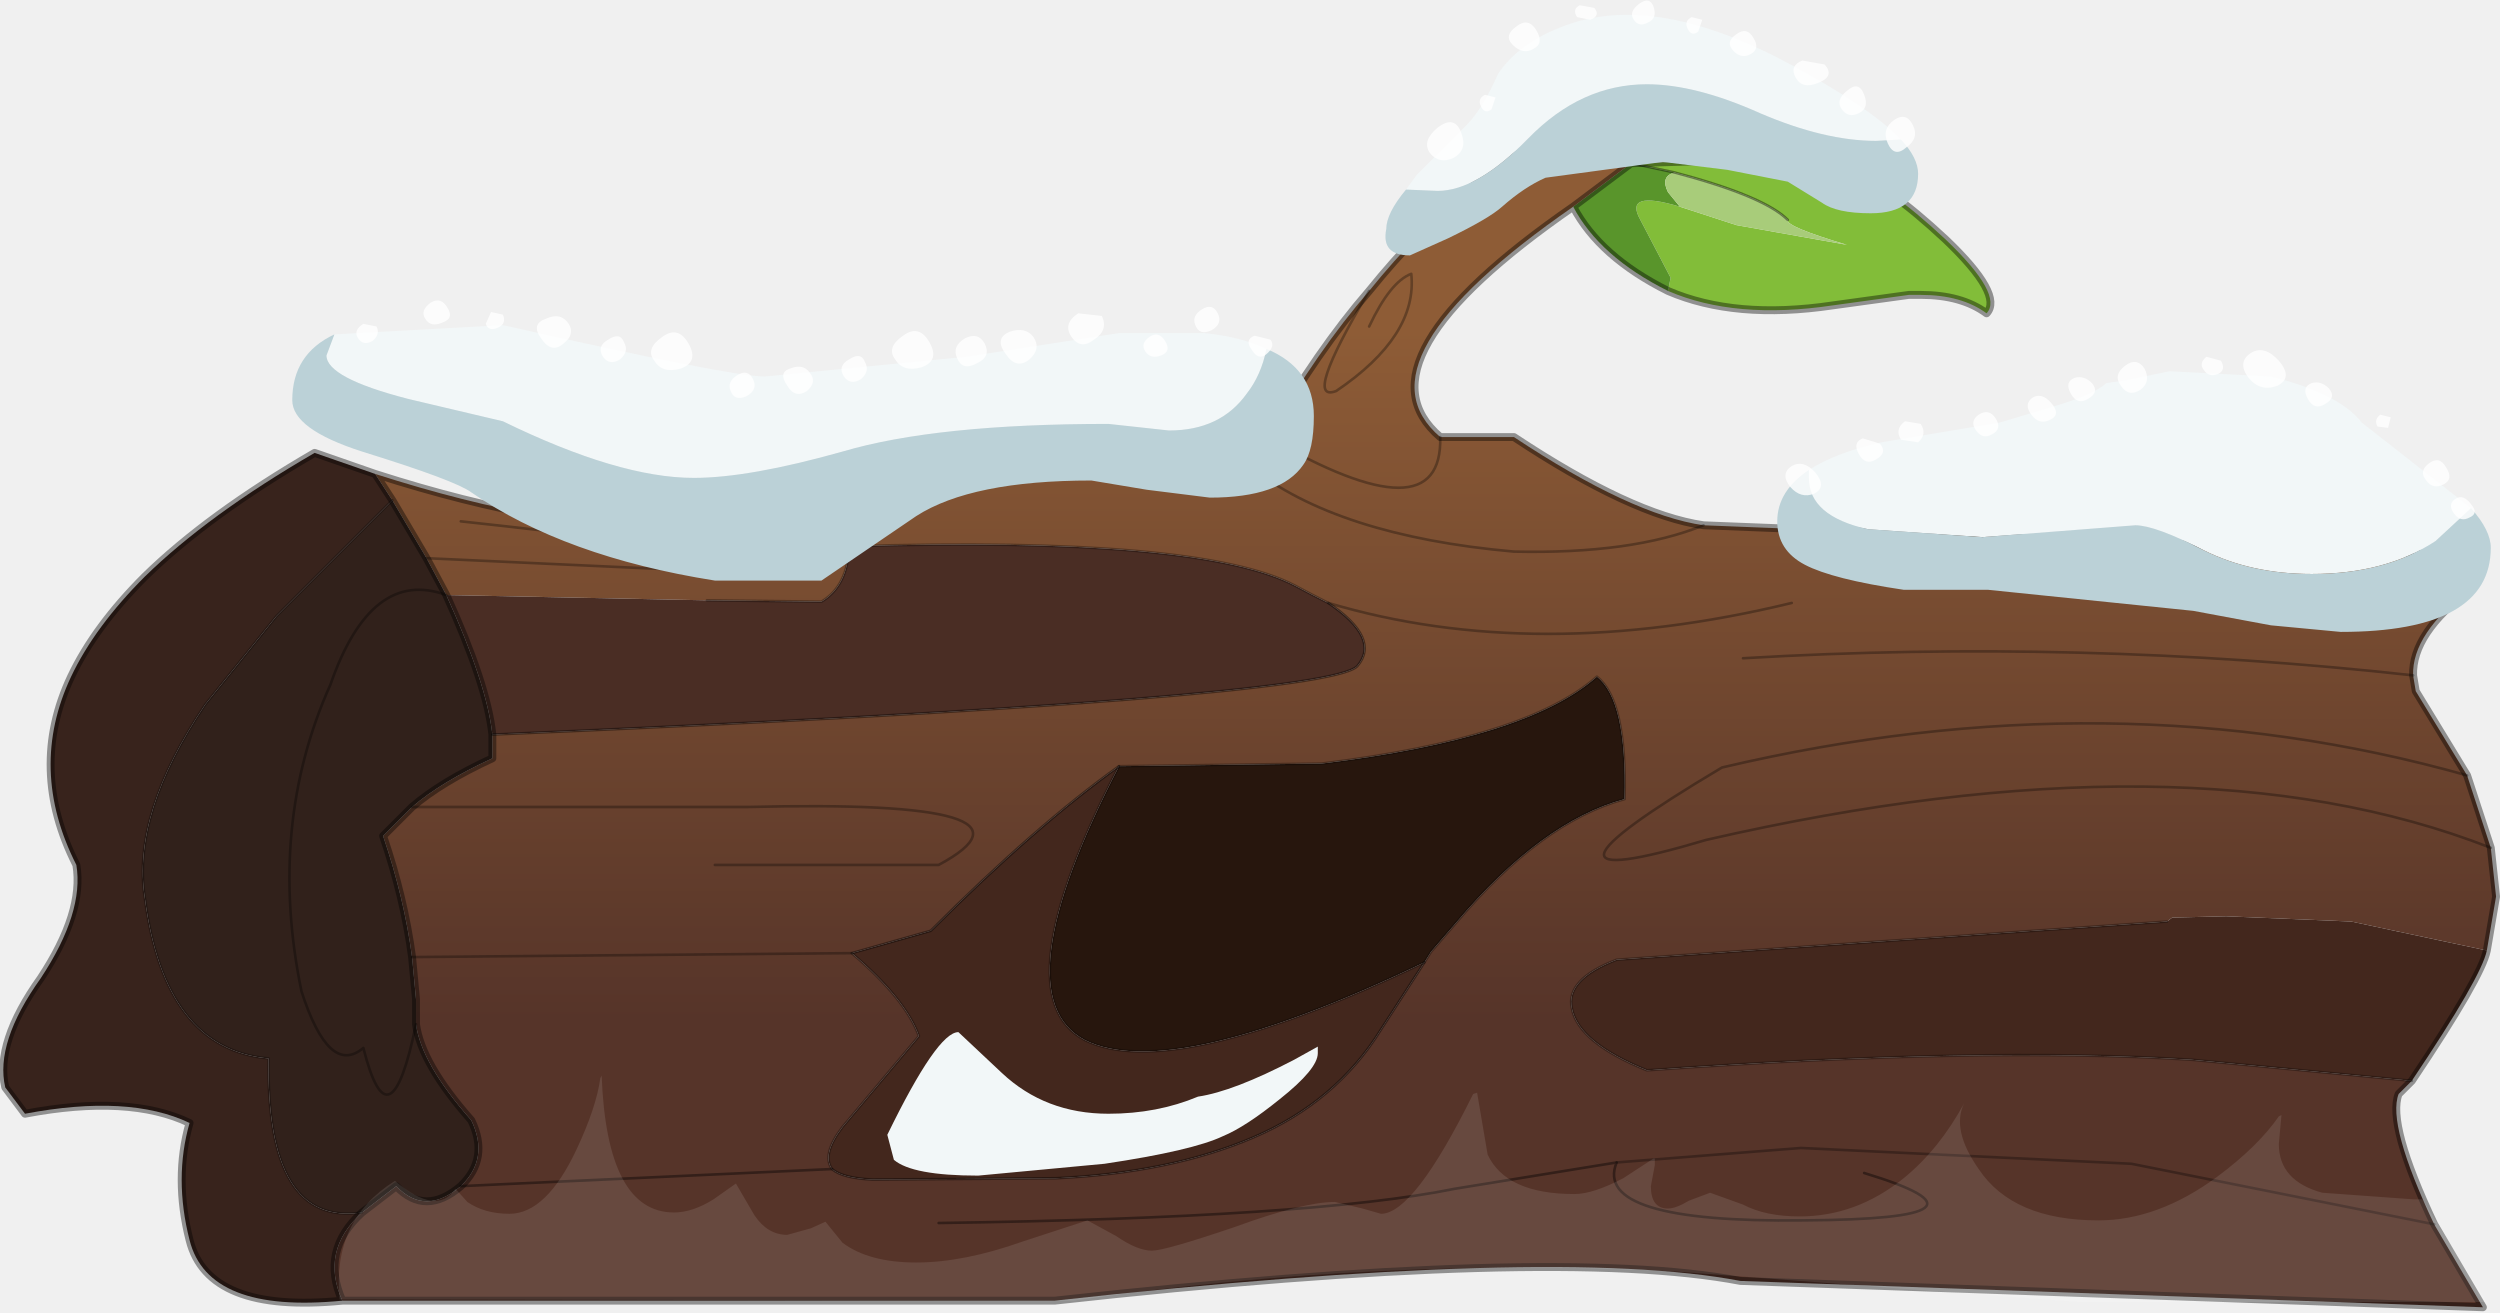
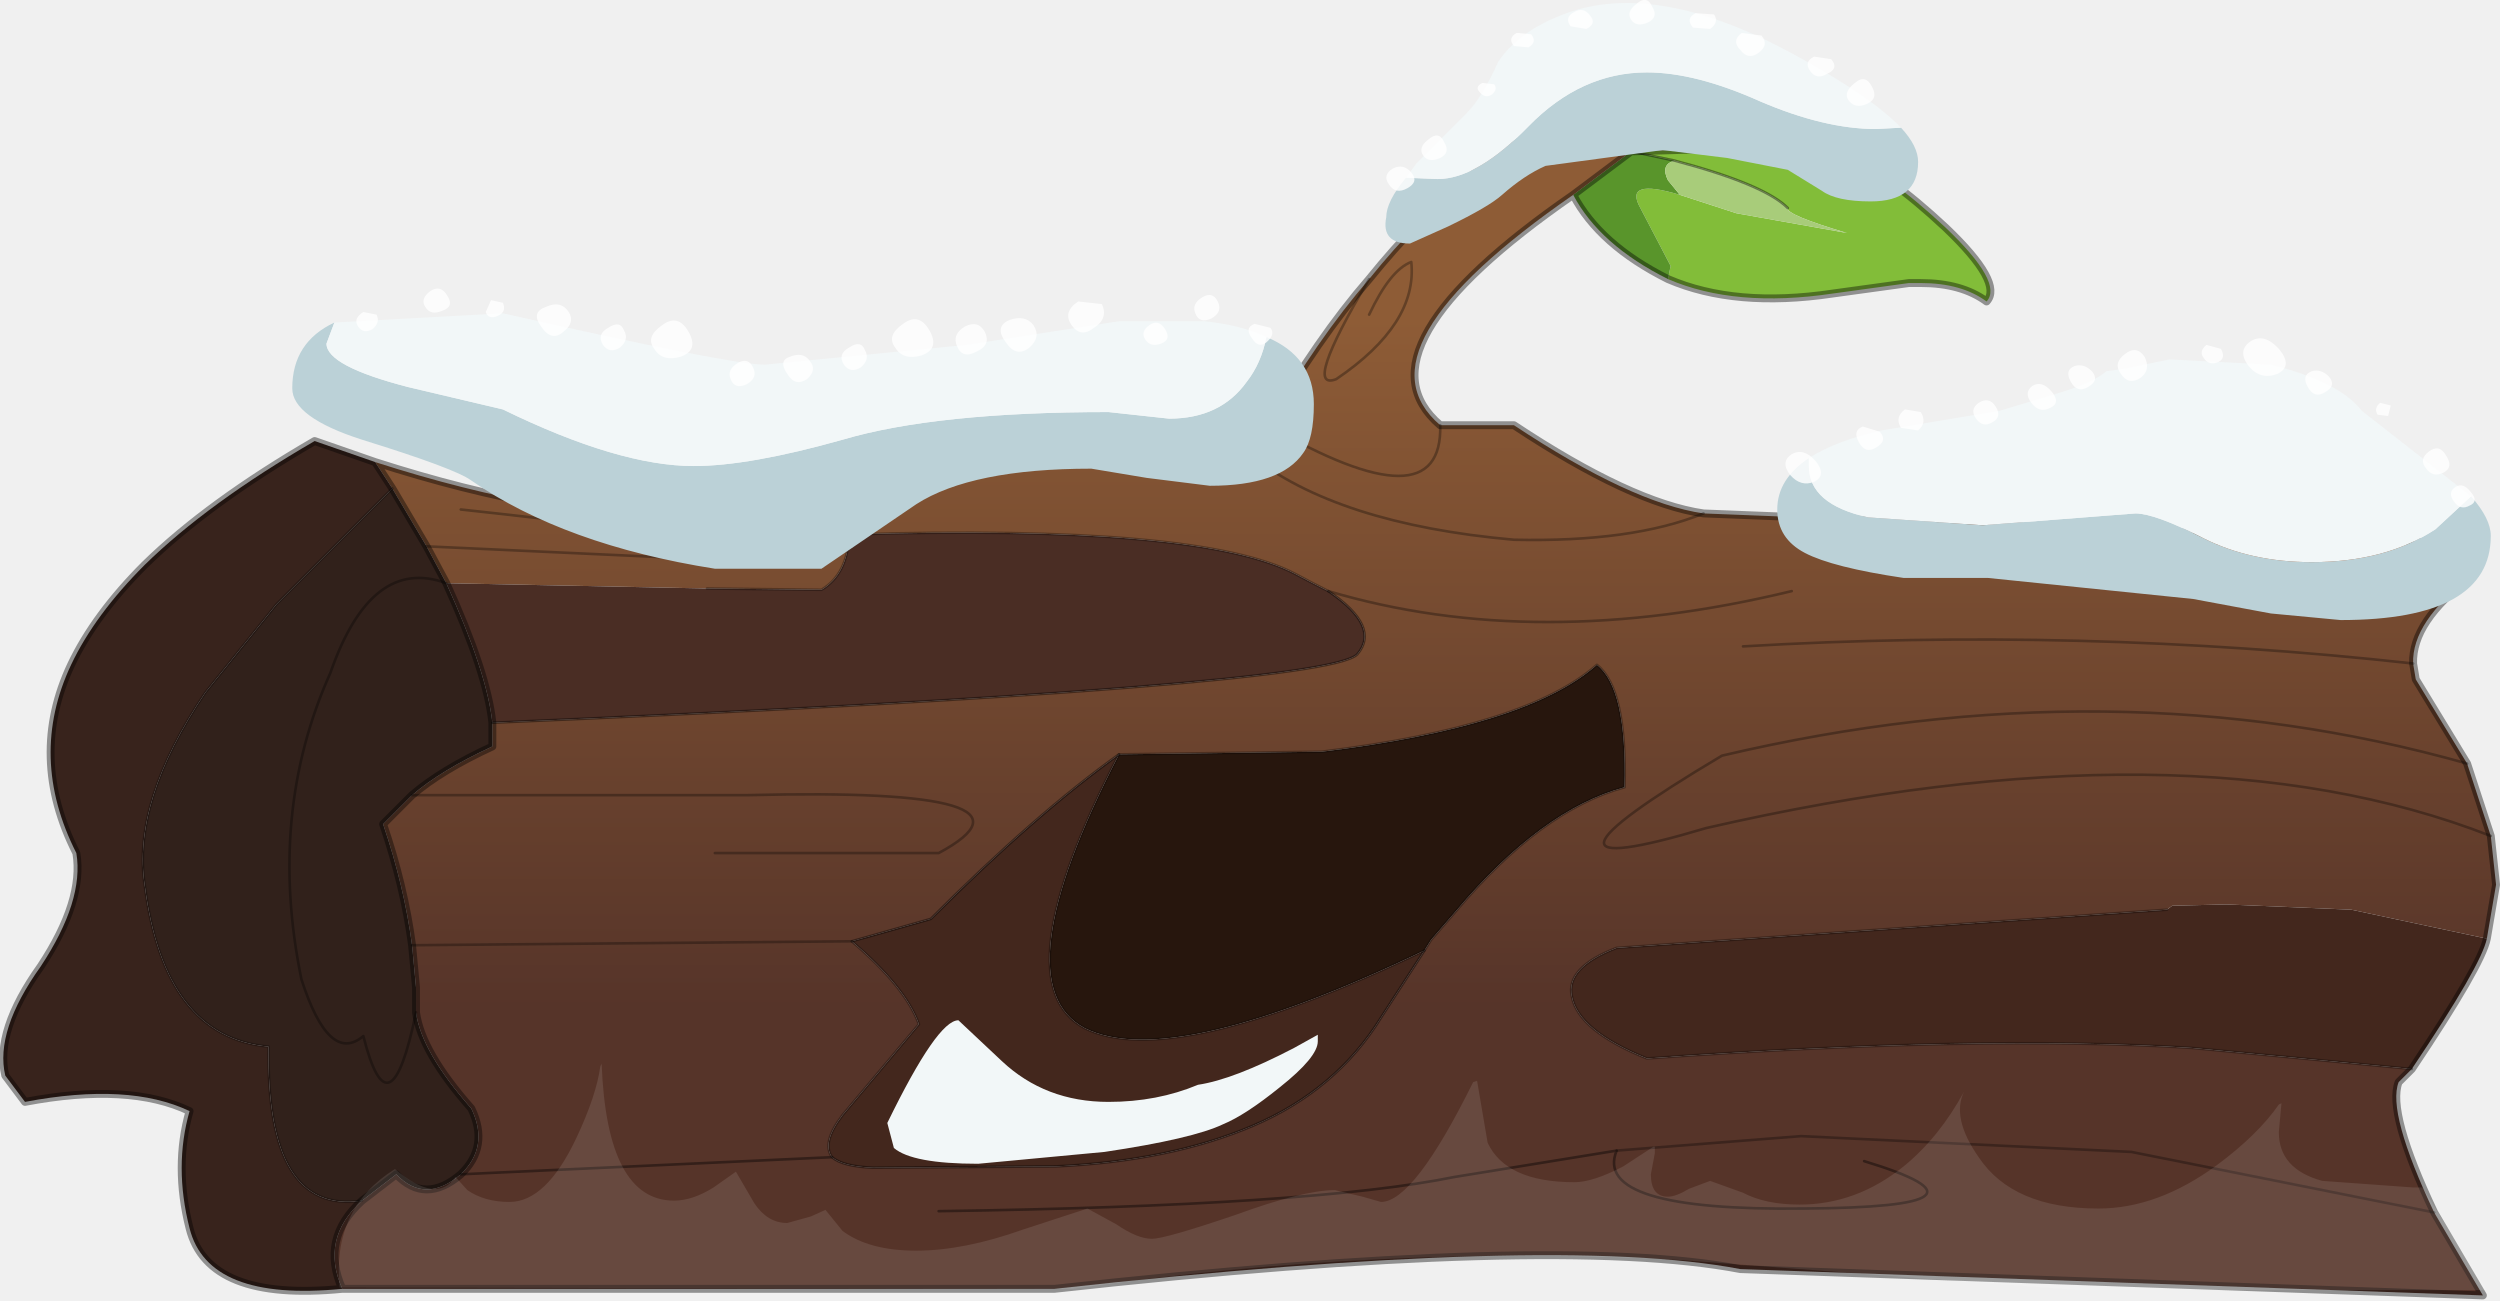
- <svg xmlns="http://www.w3.org/2000/svg" xmlns:xlink="http://www.w3.org/1999/xlink" height="49.85px" width="94.95px">
-   <g transform="matrix(1.0, 0.0, 0.0, 1.0, 49.05, 49.0)">
-     <use height="49.85" transform="matrix(1.0, 0.0, 0.0, 1.0, -49.05, -49.0)" width="94.95" xlink:href="#decoration194-shape0" />
+ <svg xmlns="http://www.w3.org/2000/svg" xmlns:xlink="http://www.w3.org/1999/xlink" height="49.4px" width="94.95px">
+   <g transform="matrix(1.0, 0.0, 0.0, 1.0, 49.05, 48.55)">
+     <use data-characterId="156" height="49.4" transform="matrix(1.0, 0.0, 0.0, 1.0, -49.05, -48.55)" width="94.95" xlink:href="#decoration194-shape0" />
  </g>
  <defs>
-     <g id="decoration194-shape0" transform="matrix(1.0, 0.0, 0.0, 1.0, 49.05, 49.0)">
+     <g id="decoration194-shape0" transform="matrix(1.0, 0.0, 0.0, 1.0, 49.05, 48.55)">
      <path d="M12.9 -42.8 L19.7 -43.0 21.1 -42.55 Q22.55 -42.05 24.85 -39.9 27.05 -37.8 26.4 -37.1 25.45 -37.8 23.9 -37.8 L23.45 -37.8 20.55 -37.4 Q16.85 -36.85 14.3 -37.95 L14.4 -38.45 13.25 -40.65 Q12.6 -41.8 14.75 -41.15 L16.9 -40.45 21.1 -39.7 Q18.75 -40.4 18.85 -40.65 17.95 -41.55 14.55 -42.45 L12.9 -42.8" fill="#82bd39" fill-rule="evenodd" stroke="none" />
      <path d="M14.3 -37.95 Q11.7 -39.25 10.7 -41.15 L12.9 -42.8 14.55 -42.45 Q14.0 -42.3 14.3 -41.7 L14.75 -41.15 Q12.6 -41.8 13.25 -40.65 L14.4 -38.45 14.3 -37.95" fill="#59952b" fill-rule="evenodd" stroke="none" />
-       <path d="M10.7 -41.15 Q2.25 -35.3 5.65 -32.4 L8.45 -32.4 Q12.9 -29.45 15.65 -29.05 L43.4 -27.95 Q44.55 -27.65 44.8 -26.65 42.55 -24.95 42.6 -23.35 L42.7 -22.75 44.65 -19.55 45.55 -16.8 45.75 -14.95 45.4 -12.9 40.25 -14.0 35.5 -14.2 33.45 -14.15 33.25 -14.0 12.35 -12.55 Q10.4 -11.8 10.65 -10.7 10.9 -9.4 13.5 -8.35 26.15 -9.25 34.2 -8.75 L42.55 -7.95 42.05 -7.45 Q41.6 -6.3 43.4 -2.5 L45.25 0.65 17.05 -0.35 Q10.0 -1.7 -9.0 0.4 L-36.05 0.4 Q-36.9 -1.5 -35.3 -2.95 L-34.0 -3.95 Q-32.9 -2.8 -31.55 -3.95 L-17.45 -4.6 -31.55 -3.95 Q-30.45 -5.0 -31.15 -6.45 -33.05 -8.6 -33.25 -10.1 L-33.25 -11.05 -33.4 -12.65 Q-33.7 -14.9 -34.5 -17.25 L-33.4 -18.35 Q-32.3 -19.3 -30.35 -20.2 L-30.35 -21.1 Q1.3 -22.45 2.5 -23.7 3.4 -24.75 1.4 -26.1 0.8 -26.4 0.15 -26.75 -3.45 -28.65 -16.8 -28.25 -16.85 -26.75 -17.85 -26.15 L-22.2 -26.2 -32.1 -26.4 -32.85 -27.8 -34.15 -30.0 -34.8 -31.0 Q-27.95 -28.8 -22.95 -28.95 -17.1 -29.1 -13.85 -31.9 L-1.6 -31.3 -0.9 -32.4 Q1.0 -35.7 2.95 -37.95 6.7 -42.6 10.85 -44.3 12.65 -44.1 12.9 -42.8 L10.7 -41.15 M2.95 -36.6 Q3.75 -38.3 4.55 -38.6 4.8 -36.25 1.7 -34.15 0.4 -33.65 2.95 -37.95 0.4 -33.65 1.7 -34.15 4.8 -36.25 4.55 -38.6 3.75 -38.3 2.95 -36.6 M15.65 -29.05 Q12.95 -27.95 8.45 -28.05 1.7 -28.65 -1.6 -31.3 1.7 -28.65 8.45 -28.05 12.95 -27.95 15.65 -29.05 M19.0 -26.1 Q9.3 -23.75 1.4 -26.1 9.3 -23.75 19.0 -26.1 M5.05 -12.45 L5.3 -12.85 6.25 -13.95 Q9.5 -17.8 12.65 -18.65 12.75 -22.4 11.6 -23.3 8.95 -20.95 1.15 -20.0 L-6.55 -19.9 Q-9.7 -17.65 -13.7 -13.65 L-16.7 -12.8 Q-14.65 -11.05 -14.15 -9.65 L-17.05 -6.2 Q-17.85 -5.15 -17.45 -4.6 -17.05 -4.25 -15.9 -4.2 L-8.95 -4.25 Q-4.6 -4.45 -1.45 -5.8 1.7 -7.15 3.4 -9.9 L5.05 -12.45 M45.55 -16.8 Q34.05 -21.3 15.75 -17.1 7.7 -14.7 16.35 -19.85 31.2 -23.35 44.65 -19.55 31.2 -23.35 16.35 -19.85 7.7 -14.7 15.75 -17.1 34.05 -21.3 45.55 -16.8 M21.75 -4.45 Q27.5 -2.7 19.45 -2.65 11.4 -2.55 12.35 -4.85 11.4 -2.55 19.45 -2.65 27.5 -2.7 21.75 -4.45 M12.35 -4.85 L19.35 -5.4 31.9 -4.8 43.4 -2.5 31.9 -4.8 19.35 -5.4 12.35 -4.85 6.2 -3.85 Q0.8 -2.75 -13.4 -2.55 0.8 -2.75 6.2 -3.85 L12.35 -4.85 M42.6 -23.35 Q29.9 -24.75 17.15 -24.0 29.9 -24.75 42.6 -23.35 M-31.55 -29.2 Q-17.7 -27.7 -20.9 -27.25 L-32.85 -27.8 -20.9 -27.25 Q-17.7 -27.7 -31.55 -29.2 M-21.9 -16.15 L-13.4 -16.15 Q-8.75 -18.65 -20.65 -18.35 L-33.4 -18.35 -20.65 -18.35 Q-8.75 -18.65 -13.4 -16.15 L-21.9 -16.15 M-16.7 -12.8 L-33.4 -12.65 -16.7 -12.8 M-0.9 -32.4 Q5.75 -28.55 5.65 -32.4 5.75 -28.55 -0.9 -32.4" fill="url(#decoration194-gradient0)" fill-rule="evenodd" stroke="none" />
+       <path d="M10.7 -41.15 Q2.25 -35.3 5.65 -32.4 L8.45 -32.4 Q12.9 -29.45 15.65 -29.05 L43.4 -27.95 Q44.55 -27.65 44.8 -26.65 42.55 -24.95 42.6 -23.35 L42.7 -22.75 44.65 -19.55 45.55 -16.8 45.75 -14.95 45.4 -12.9 40.25 -14.0 35.5 -14.2 33.45 -14.15 33.25 -14.0 12.35 -12.55 Q10.4 -11.8 10.65 -10.7 10.9 -9.4 13.5 -8.35 26.15 -9.25 34.2 -8.75 L42.55 -7.95 42.05 -7.45 Q41.6 -6.3 43.4 -2.5 L45.25 0.65 17.05 -0.35 Q10.0 -1.7 -9.0 0.4 L-36.05 0.4 Q-36.9 -1.5 -35.3 -2.95 L-34.0 -3.95 Q-32.9 -2.8 -31.55 -3.95 L-17.45 -4.6 -31.55 -3.95 Q-30.45 -5.0 -31.15 -6.45 -33.05 -8.6 -33.25 -10.1 L-33.25 -11.05 -33.4 -12.65 Q-33.7 -14.9 -34.5 -17.25 L-33.4 -18.35 Q-32.3 -19.3 -30.35 -20.2 L-30.35 -21.1 Q1.3 -22.45 2.5 -23.7 3.4 -24.75 1.4 -26.1 0.8 -26.4 0.15 -26.75 -3.45 -28.65 -16.8 -28.25 -16.85 -26.75 -17.85 -26.15 L-22.2 -26.2 -32.1 -26.4 -32.85 -27.8 -34.15 -30.0 -34.8 -31.0 Q-27.95 -28.8 -22.95 -28.95 -17.1 -29.1 -13.85 -31.9 L-1.6 -31.3 -0.9 -32.4 Q1.0 -35.7 2.95 -37.95 6.7 -42.6 10.85 -44.3 12.65 -44.1 12.9 -42.8 L10.7 -41.15 M2.95 -36.6 Q3.75 -38.3 4.55 -38.6 4.8 -36.25 1.7 -34.15 0.4 -33.65 2.95 -37.95 0.4 -33.65 1.7 -34.15 4.8 -36.25 4.55 -38.6 3.75 -38.3 2.95 -36.6 M15.65 -29.05 Q12.95 -27.95 8.45 -28.05 1.7 -28.65 -1.6 -31.3 1.7 -28.65 8.45 -28.05 12.95 -27.95 15.65 -29.05 M19.0 -26.1 Q9.3 -23.75 1.4 -26.1 9.3 -23.75 19.0 -26.1 M5.05 -12.45 L5.3 -12.85 6.25 -13.95 Q9.5 -17.8 12.65 -18.65 12.75 -22.4 11.6 -23.3 8.95 -20.95 1.15 -20.0 L-6.55 -19.9 Q-9.7 -17.65 -13.7 -13.65 L-16.7 -12.8 Q-14.65 -11.05 -14.15 -9.65 L-17.05 -6.2 Q-17.85 -5.15 -17.45 -4.6 -17.05 -4.25 -15.9 -4.2 L-8.95 -4.25 Q-4.6 -4.45 -1.45 -5.8 1.7 -7.15 3.4 -9.9 L5.05 -12.45 M12.35 -4.85 L19.35 -5.4 31.9 -4.8 43.4 -2.5 31.9 -4.8 19.35 -5.4 12.35 -4.85 Q11.4 -2.55 19.45 -2.65 27.5 -2.7 21.75 -4.45 27.5 -2.7 19.45 -2.65 11.4 -2.55 12.35 -4.85 L6.2 -3.85 Q0.8 -2.75 -13.4 -2.55 0.8 -2.75 6.2 -3.85 L12.35 -4.85 M45.55 -16.8 Q34.05 -21.3 15.75 -17.1 7.7 -14.7 16.35 -19.85 31.2 -23.35 44.65 -19.55 31.2 -23.35 16.35 -19.85 7.7 -14.7 15.75 -17.1 34.05 -21.3 45.55 -16.8 M42.6 -23.35 Q29.9 -24.75 17.15 -24.0 29.9 -24.75 42.6 -23.35 M-31.55 -29.2 Q-17.7 -27.7 -20.9 -27.25 L-32.85 -27.8 -20.9 -27.25 Q-17.7 -27.7 -31.55 -29.2 M-21.9 -16.15 L-13.4 -16.15 Q-8.75 -18.65 -20.65 -18.35 L-33.4 -18.35 -20.65 -18.35 Q-8.75 -18.65 -13.4 -16.15 L-21.9 -16.15 M-16.7 -12.8 L-33.4 -12.65 -16.7 -12.8 M-0.9 -32.4 Q5.75 -28.55 5.65 -32.4 5.75 -28.55 -0.9 -32.4" fill="url(#decoration194-gradient0)" fill-rule="evenodd" stroke="none" />
      <path d="M14.55 -42.45 Q17.95 -41.55 18.85 -40.65 18.75 -40.4 21.1 -39.7 L16.9 -40.45 14.75 -41.15 14.3 -41.7 Q14.0 -42.3 14.55 -42.45" fill="#a8cc7a" fill-rule="evenodd" stroke="none" />
      <path d="M-22.2 -26.2 L-17.85 -26.15 Q-16.85 -26.75 -16.8 -28.25 -3.45 -28.65 0.15 -26.75 0.8 -26.4 1.4 -26.1 3.4 -24.75 2.5 -23.7 1.3 -22.45 -30.35 -21.1 -30.55 -23.0 -32.1 -26.4 L-22.2 -26.2" fill="#4a2d24" fill-rule="evenodd" stroke="none" />
      <path d="M-6.55 -19.9 L1.15 -20.0 Q8.95 -20.95 11.6 -23.3 12.75 -22.4 12.65 -18.65 9.5 -17.8 6.25 -13.95 L5.3 -12.85 5.05 -12.45 Q-4.55 -7.85 -7.85 -9.5 -11.05 -11.2 -6.55 -19.9" fill="#27160d" fill-rule="evenodd" stroke="none" />
      <path d="M45.4 -12.9 Q45.2 -11.9 42.55 -7.95 L34.2 -8.75 Q26.15 -9.25 13.5 -8.35 10.9 -9.4 10.65 -10.7 10.4 -11.8 12.35 -12.55 L33.25 -14.0 33.45 -14.15 35.5 -14.2 40.25 -14.0 45.4 -12.9 M5.05 -12.45 L3.4 -9.9 Q1.7 -7.15 -1.45 -5.8 -4.6 -4.45 -8.95 -4.25 L-15.9 -4.2 Q-17.05 -4.25 -17.45 -4.6 -17.85 -5.15 -17.05 -6.2 L-14.15 -9.65 Q-14.65 -11.05 -16.7 -12.8 L-13.7 -13.65 Q-9.7 -17.65 -6.55 -19.9 -11.05 -11.2 -7.85 -9.5 -4.55 -7.85 5.05 -12.45" fill="#43271d" fill-rule="evenodd" stroke="none" />
      <path d="M-32.1 -26.4 Q-30.55 -23.0 -30.35 -21.1 L-30.35 -20.2 Q-32.3 -19.3 -33.4 -18.35 L-34.5 -17.25 Q-33.7 -14.9 -33.4 -12.65 L-33.25 -11.05 -33.25 -10.1 Q-33.05 -8.6 -31.15 -6.45 -30.45 -5.0 -31.55 -3.95 -32.9 -2.8 -34.0 -3.95 L-35.3 -2.95 Q-38.95 -2.4 -38.85 -8.8 -42.8 -9.15 -43.55 -14.9 -44.05 -18.1 -41.25 -22.25 L-38.55 -25.6 -34.15 -30.0 -32.85 -27.8 -32.1 -26.4 Q-34.95 -27.45 -36.5 -23.0 -38.9 -17.65 -37.6 -11.35 -36.55 -8.1 -35.25 -9.2 -34.25 -5.25 -33.25 -10.1 -34.25 -5.25 -35.25 -9.2 -36.55 -8.1 -37.6 -11.35 -38.9 -17.65 -36.5 -23.0 -34.95 -27.45 -32.1 -26.4" fill="#31211b" fill-rule="evenodd" stroke="none" />
      <path d="M-36.05 0.4 Q-41.15 0.9 -41.85 -1.9 -42.45 -4.25 -41.85 -6.35 -44.15 -7.45 -48.1 -6.7 L-48.85 -7.7 Q-49.25 -9.4 -47.5 -11.85 -45.85 -14.35 -46.15 -16.15 -48.0 -19.8 -46.35 -23.3 -45.45 -25.2 -43.55 -27.1 -41.15 -29.45 -37.1 -31.8 L-34.8 -31.0 -34.15 -30.0 -38.55 -25.6 -41.25 -22.25 Q-44.05 -18.1 -43.55 -14.9 -42.8 -9.15 -38.85 -8.8 -38.95 -2.4 -35.3 -2.95 -36.9 -1.5 -36.05 0.4" fill="#38231c" fill-rule="evenodd" stroke="none" />
-       <path d="M12.9 -42.8 L19.7 -43.0 21.1 -42.55 Q22.55 -42.05 24.85 -39.9 27.05 -37.8 26.4 -37.1 25.45 -37.8 23.9 -37.8 L23.45 -37.8 20.55 -37.4 Q16.85 -36.85 14.3 -37.95 11.7 -39.25 10.7 -41.15 2.25 -35.3 5.65 -32.4 L8.45 -32.4 Q12.9 -29.45 15.65 -29.05 L43.4 -27.95 Q44.55 -27.65 44.8 -26.65 42.55 -24.95 42.6 -23.35 L42.7 -22.75 44.65 -19.55 45.55 -16.8 45.75 -14.95 45.4 -12.9 Q45.2 -11.9 42.55 -7.95 L42.05 -7.45 Q41.6 -6.3 43.4 -2.5 L45.25 0.65 17.05 -0.35 Q10.0 -1.7 -9.0 0.4 L-36.05 0.4 Q-41.15 0.9 -41.85 -1.9 -42.45 -4.25 -41.85 -6.35 -44.15 -7.45 -48.1 -6.7 L-48.85 -7.7 Q-49.25 -9.4 -47.5 -11.85 -45.85 -14.35 -46.15 -16.15 -48.0 -19.8 -46.35 -23.3 -45.45 -25.2 -43.55 -27.1 -41.15 -29.45 -37.1 -31.8 L-34.8 -31.0 Q-27.95 -28.8 -22.95 -28.95 -17.1 -29.1 -13.85 -31.9 L-1.6 -31.3 -0.9 -32.4 Q1.0 -35.7 2.95 -37.95 6.7 -42.6 10.85 -44.3 12.65 -44.1 12.9 -42.8 L10.7 -41.15 M-32.1 -26.4 Q-30.55 -23.0 -30.35 -21.1 L-30.35 -20.2 Q-32.3 -19.3 -33.4 -18.35 L-34.5 -17.25 Q-33.7 -14.9 -33.4 -12.65 L-33.25 -11.05 -33.25 -10.1 Q-33.05 -8.6 -31.15 -6.45 -30.45 -5.0 -31.55 -3.95 -32.9 -2.8 -34.0 -3.95 L-35.3 -2.95 Q-36.9 -1.5 -36.05 0.4 M-34.8 -31.0 L-34.15 -30.0 -32.85 -27.8 M-32.1 -26.4 L-32.85 -27.8" fill="none" stroke="#000000" stroke-linecap="round" stroke-linejoin="round" stroke-opacity="0.4" stroke-width="0.3" />
+       <path d="M12.9 -42.8 L19.7 -43.0 21.1 -42.55 Q22.55 -42.05 24.85 -39.9 27.05 -37.8 26.4 -37.1 25.45 -37.8 23.9 -37.8 L23.45 -37.8 20.55 -37.4 Q16.85 -36.85 14.3 -37.95 11.7 -39.25 10.7 -41.15 2.25 -35.3 5.65 -32.4 L8.45 -32.4 Q12.9 -29.45 15.65 -29.05 L43.4 -27.95 Q44.55 -27.65 44.8 -26.65 42.55 -24.95 42.6 -23.35 L42.7 -22.75 44.65 -19.55 45.55 -16.8 45.75 -14.95 45.4 -12.9 Q45.2 -11.9 42.55 -7.95 L42.05 -7.45 Q41.6 -6.3 43.4 -2.5 L45.25 0.65 17.05 -0.35 Q10.0 -1.7 -9.0 0.4 L-36.05 0.4 Q-41.15 0.9 -41.85 -1.9 -42.45 -4.25 -41.85 -6.35 -44.15 -7.45 -48.1 -6.7 L-48.85 -7.7 Q-49.25 -9.4 -47.5 -11.85 -45.85 -14.35 -46.15 -16.15 -48.0 -19.8 -46.35 -23.3 -45.45 -25.2 -43.55 -27.1 -41.15 -29.45 -37.1 -31.8 L-34.8 -31.0 Q-27.95 -28.8 -22.95 -28.95 -17.1 -29.1 -13.85 -31.9 L-1.6 -31.3 -0.9 -32.4 Q1.0 -35.7 2.95 -37.95 6.7 -42.6 10.85 -44.3 12.65 -44.1 12.9 -42.8 L10.7 -41.15 M-32.1 -26.4 Q-30.55 -23.0 -30.35 -21.1 L-30.35 -20.2 Q-32.3 -19.3 -33.4 -18.35 L-34.5 -17.25 Q-33.7 -14.9 -33.4 -12.65 L-33.25 -11.05 -33.25 -10.1 Q-33.05 -8.6 -31.15 -6.45 -30.45 -5.0 -31.55 -3.95 -32.9 -2.8 -34.0 -3.95 L-35.3 -2.95 Q-36.9 -1.5 -36.05 0.4 M-32.1 -26.4 L-32.85 -27.8 -34.15 -30.0 -34.8 -31.0" fill="none" stroke="#000000" stroke-linecap="round" stroke-linejoin="round" stroke-opacity="0.4" stroke-width="0.3" />
      <path d="M12.9 -42.8 L14.55 -42.45 Q17.95 -41.55 18.85 -40.65 M-30.35 -21.1 Q1.3 -22.45 2.5 -23.7 3.4 -24.75 1.4 -26.1 M5.05 -12.45 L3.4 -9.9 Q1.7 -7.15 -1.45 -5.8 -4.6 -4.45 -8.95 -4.25 L-15.9 -4.2 Q-17.05 -4.25 -17.45 -4.6 L-31.55 -3.95 M12.35 -4.85 Q11.4 -2.55 19.45 -2.65 27.5 -2.7 21.75 -4.45 M12.35 -4.85 L6.2 -3.85 Q0.8 -2.75 -13.4 -2.55 M-16.7 -12.8 L-13.7 -13.65 Q-9.7 -17.65 -6.55 -19.9" fill="none" stroke="#000000" stroke-linecap="round" stroke-linejoin="round" stroke-opacity="0.4" stroke-width="0.1" />
-       <path d="M1.4 -26.1 Q0.8 -26.4 0.15 -26.75 -3.45 -28.65 -16.8 -28.25 -16.85 -26.75 -17.85 -26.15 L-22.2 -26.2 M1.4 -26.1 Q9.3 -23.75 19.0 -26.1 M-1.6 -31.3 Q1.7 -28.65 8.45 -28.05 12.95 -27.95 15.65 -29.05 M2.95 -37.95 Q0.4 -33.65 1.7 -34.15 4.8 -36.25 4.55 -38.6 3.75 -38.3 2.95 -36.6 M-6.55 -19.9 L1.15 -20.0 Q8.95 -20.95 11.6 -23.3 12.75 -22.4 12.65 -18.65 9.5 -17.8 6.25 -13.95 L5.3 -12.85 5.05 -12.45 M44.65 -19.55 Q31.2 -23.35 16.35 -19.85 7.7 -14.7 15.75 -17.1 34.05 -21.3 45.55 -16.8 M33.25 -14.0 L12.35 -12.55 Q10.4 -11.8 10.65 -10.7 10.9 -9.4 13.5 -8.35 26.15 -9.25 34.2 -8.75 L42.55 -7.95 M43.4 -2.5 L31.9 -4.8 19.35 -5.4 12.35 -4.85 M17.15 -24.0 Q29.9 -24.75 42.6 -23.35 M-34.15 -30.0 L-38.55 -25.6 -41.25 -22.25 Q-44.05 -18.1 -43.55 -14.9 -42.8 -9.15 -38.85 -8.8 -38.95 -2.4 -35.3 -2.95 M-32.85 -27.8 L-20.9 -27.25 Q-17.7 -27.7 -31.55 -29.2 M-33.4 -18.35 L-20.65 -18.35 Q-8.75 -18.65 -13.4 -16.15 L-21.9 -16.15 M-33.4 -12.65 L-16.7 -12.8 M-6.55 -19.9 Q-11.05 -11.2 -7.85 -9.5 -4.55 -7.85 5.05 -12.45 M-33.25 -10.1 Q-34.25 -5.25 -35.25 -9.2 -36.55 -8.1 -37.6 -11.35 -38.9 -17.65 -36.5 -23.0 -34.95 -27.45 -32.1 -26.4 M-17.45 -4.6 Q-17.85 -5.15 -17.05 -6.2 L-14.15 -9.65 Q-14.65 -11.05 -16.7 -12.8 M5.65 -32.4 Q5.75 -28.55 -0.9 -32.4" fill="none" stroke="#000000" stroke-linecap="round" stroke-linejoin="round" stroke-opacity="0.302" stroke-width="0.1" />
-       <path d="M4.35 -41.8 L4.75 -42.35 6.65 -44.25 Q7.25 -44.85 7.85 -46.2 8.65 -47.4 10.45 -48.05 13.9 -49.3 19.05 -46.5 22.0 -44.9 23.15 -43.7 L22.2 -43.65 Q20.25 -43.65 17.8 -44.7 15.35 -45.8 13.5 -45.8 11.0 -45.8 9.0 -43.75 7.05 -41.75 5.55 -41.75 L4.35 -41.8 M19.65 -31.15 Q20.65 -31.8 22.4 -32.2 L26.9 -32.95 28.9 -33.55 Q30.45 -34.0 30.95 -34.45 L31.65 -34.55 33.35 -34.9 37.2 -34.7 Q39.8 -34.05 40.65 -32.95 L44.8 -29.7 43.45 -28.45 Q41.55 -27.2 38.75 -27.2 36.45 -27.2 34.65 -28.1 32.8 -29.05 32.05 -29.05 L26.25 -28.6 21.9 -28.9 Q19.65 -29.4 19.65 -30.85 L19.65 -31.15 M-36.35 -36.3 L-29.95 -36.65 Q-21.3 -34.7 -20.0 -34.7 L-12.35 -35.45 -6.55 -36.35 -3.3 -36.35 Q-1.9 -36.2 -0.95 -35.75 -1.15 -34.75 -1.7 -34.05 -2.7 -32.65 -4.65 -32.65 L-6.95 -32.9 Q-13.5 -32.9 -17.05 -31.85 -20.6 -30.85 -22.7 -30.85 -25.55 -30.85 -29.95 -33.0 L-33.55 -33.85 Q-36.65 -34.65 -36.65 -35.5 L-36.35 -36.3 M1.0 -9.0 Q1.0 -8.4 -0.45 -7.25 -1.75 -6.2 -2.6 -5.85 -3.75 -5.3 -7.1 -4.8 L-11.9 -4.35 Q-14.4 -4.35 -15.1 -4.95 L-15.35 -5.9 Q-13.45 -9.8 -12.65 -9.8 L-11.0 -8.25 Q-9.35 -6.7 -6.95 -6.7 -5.1 -6.7 -3.55 -7.35 -2.2 -7.55 0.1 -8.75 L1.0 -9.25 1.0 -9.0" fill="#f2f7f8" fill-rule="evenodd" stroke="none" />
-       <path d="M23.15 -43.7 Q23.8 -43.0 23.8 -42.4 23.8 -40.9 22.0 -40.9 20.7 -40.9 20.15 -41.3 L18.85 -42.1 16.55 -42.55 14.1 -42.85 9.65 -42.25 Q8.85 -41.9 8.0 -41.15 7.5 -40.7 5.95 -39.95 L4.5 -39.3 Q3.4 -39.3 3.6 -40.3 3.6 -40.9 4.35 -41.8 L5.55 -41.75 Q7.05 -41.75 9.0 -43.75 11.0 -45.8 13.5 -45.8 15.35 -45.8 17.8 -44.7 20.25 -43.65 22.2 -43.65 L23.15 -43.7 M44.8 -29.7 Q45.55 -28.85 45.55 -28.2 45.55 -25.0 39.85 -25.0 L37.2 -25.25 34.25 -25.8 26.45 -26.6 23.25 -26.6 Q20.55 -27.0 19.5 -27.55 18.45 -28.1 18.45 -29.2 18.45 -30.35 19.65 -31.15 L19.65 -30.85 Q19.65 -29.4 21.9 -28.9 L26.25 -28.6 32.05 -29.05 Q32.8 -29.05 34.65 -28.1 36.45 -27.2 38.75 -27.2 41.55 -27.2 43.45 -28.45 L44.8 -29.7 M-0.95 -35.75 Q0.85 -35.0 0.85 -33.2 0.85 -31.9 0.45 -31.35 -0.4 -30.1 -3.1 -30.1 L-5.5 -30.4 -7.6 -30.75 Q-12.15 -30.75 -14.25 -29.4 L-17.85 -26.95 -21.9 -26.95 Q-27.6 -27.85 -31.15 -30.3 -31.75 -30.75 -35.3 -31.85 -37.95 -32.7 -37.95 -33.8 -37.95 -35.55 -36.35 -36.3 L-36.65 -35.5 Q-36.65 -34.65 -33.55 -33.85 L-29.95 -33.0 Q-25.55 -30.85 -22.7 -30.85 -20.6 -30.85 -17.05 -31.85 -13.5 -32.9 -6.95 -32.9 L-4.65 -32.65 Q-2.7 -32.65 -1.7 -34.05 -1.15 -34.75 -0.95 -35.75" fill="#bbd1d7" fill-rule="evenodd" stroke="none" />
+       <path d="M1.4 -26.1 Q0.8 -26.4 0.15 -26.75 -3.45 -28.65 -16.8 -28.25 -16.85 -26.75 -17.85 -26.15 L-22.2 -26.2 M1.4 -26.1 Q9.3 -23.75 19.0 -26.1 M-1.6 -31.3 Q1.7 -28.65 8.45 -28.05 12.95 -27.95 15.65 -29.05 M2.95 -37.95 Q0.4 -33.65 1.7 -34.15 4.8 -36.25 4.55 -38.6 3.75 -38.3 2.95 -36.6 M-6.55 -19.9 L1.15 -20.0 Q8.95 -20.95 11.6 -23.3 12.75 -22.4 12.65 -18.65 9.5 -17.8 6.25 -13.95 L5.3 -12.85 5.05 -12.45 Q-4.55 -7.85 -7.85 -9.5 -11.05 -11.2 -6.55 -19.9 M44.65 -19.55 Q31.2 -23.35 16.35 -19.85 7.7 -14.7 15.75 -17.1 34.05 -21.3 45.55 -16.8 M43.4 -2.5 L31.9 -4.8 19.35 -5.4 12.35 -4.85 M33.25 -14.0 L12.35 -12.55 Q10.4 -11.8 10.65 -10.7 10.9 -9.4 13.5 -8.35 26.15 -9.25 34.2 -8.75 L42.55 -7.95 M17.15 -24.0 Q29.9 -24.75 42.6 -23.35 M-34.15 -30.0 L-38.55 -25.6 -41.25 -22.25 Q-44.05 -18.1 -43.55 -14.9 -42.8 -9.15 -38.85 -8.8 -38.95 -2.4 -35.3 -2.95 M-32.85 -27.8 L-20.9 -27.25 Q-17.7 -27.7 -31.55 -29.2 M-33.4 -18.35 L-20.65 -18.35 Q-8.75 -18.65 -13.4 -16.15 L-21.9 -16.15 M-33.4 -12.65 L-16.7 -12.8 Q-14.65 -11.05 -14.15 -9.65 L-17.05 -6.2 Q-17.85 -5.15 -17.45 -4.6 M-33.25 -10.1 Q-34.25 -5.25 -35.25 -9.2 -36.55 -8.1 -37.6 -11.35 -38.9 -17.65 -36.5 -23.0 -34.95 -27.45 -32.1 -26.4 M5.65 -32.4 Q5.75 -28.55 -0.9 -32.4" fill="none" stroke="#000000" stroke-linecap="round" stroke-linejoin="round" stroke-opacity="0.302" stroke-width="0.1" />
+       <path d="M4.35 -41.8 L5.55 -41.75 Q7.05 -41.75 9.0 -43.75 11.0 -45.8 13.5 -45.8 15.35 -45.8 17.8 -44.7 20.25 -43.65 22.2 -43.65 L23.15 -43.7 Q23.8 -43.0 23.8 -42.4 23.8 -40.9 22.0 -40.9 20.7 -40.9 20.15 -41.3 L18.85 -42.1 16.55 -42.55 14.1 -42.85 9.65 -42.25 Q8.85 -41.9 8.0 -41.15 7.5 -40.7 5.95 -39.95 L4.5 -39.3 Q3.4 -39.3 3.6 -40.3 3.6 -40.9 4.35 -41.8 M44.8 -29.7 Q45.55 -28.85 45.55 -28.2 45.55 -25.0 39.85 -25.0 L37.2 -25.25 34.25 -25.8 26.45 -26.6 23.25 -26.6 Q20.55 -27.0 19.5 -27.55 18.45 -28.1 18.45 -29.2 18.45 -30.35 19.65 -31.15 L19.65 -30.85 Q19.65 -29.4 21.9 -28.9 L26.25 -28.6 32.05 -29.05 Q32.8 -29.05 34.65 -28.1 36.45 -27.2 38.75 -27.2 41.55 -27.2 43.45 -28.45 L44.8 -29.7 M-0.95 -35.75 Q0.85 -35.0 0.85 -33.2 0.85 -31.9 0.45 -31.35 -0.4 -30.1 -3.1 -30.1 L-5.5 -30.4 -7.6 -30.75 Q-12.15 -30.75 -14.25 -29.4 L-17.85 -26.95 -21.9 -26.95 Q-27.6 -27.85 -31.15 -30.3 -31.75 -30.75 -35.3 -31.85 -37.95 -32.7 -37.95 -33.8 -37.95 -35.55 -36.35 -36.3 L-36.65 -35.5 Q-36.65 -34.65 -33.55 -33.85 L-29.95 -33.0 Q-25.55 -30.85 -22.7 -30.85 -20.6 -30.85 -17.05 -31.85 -13.5 -32.9 -6.95 -32.9 L-4.65 -32.65 Q-2.7 -32.65 -1.7 -34.05 -1.15 -34.75 -0.95 -35.75" fill="#bbd1d7" fill-rule="evenodd" stroke="none" />
+       <path d="M23.15 -43.7 L22.2 -43.65 Q20.25 -43.65 17.8 -44.7 15.35 -45.8 13.5 -45.8 11.0 -45.8 9.0 -43.75 7.05 -41.75 5.55 -41.75 L4.35 -41.8 4.75 -42.35 6.65 -44.25 Q7.25 -44.85 7.85 -46.2 8.65 -47.4 10.45 -48.05 13.9 -49.3 19.05 -46.5 22.0 -44.9 23.15 -43.7 M19.65 -31.15 Q20.65 -31.8 22.4 -32.2 L26.9 -32.95 28.9 -33.55 Q30.45 -34.0 30.95 -34.45 L31.65 -34.55 33.35 -34.9 37.2 -34.7 Q39.8 -34.05 40.65 -32.95 L44.8 -29.7 43.45 -28.45 Q41.55 -27.2 38.75 -27.2 36.45 -27.2 34.65 -28.1 32.8 -29.05 32.05 -29.05 L26.25 -28.6 21.9 -28.9 Q19.65 -29.4 19.65 -30.85 L19.65 -31.15 M-36.35 -36.3 L-29.95 -36.65 Q-21.3 -34.7 -20.0 -34.7 L-12.35 -35.45 -6.55 -36.35 -3.3 -36.35 Q-1.9 -36.2 -0.95 -35.75 -1.15 -34.75 -1.7 -34.05 -2.7 -32.65 -4.65 -32.65 L-6.95 -32.9 Q-13.5 -32.9 -17.05 -31.85 -20.6 -30.85 -22.7 -30.85 -25.55 -30.85 -29.95 -33.0 L-33.55 -33.85 Q-36.65 -34.65 -36.65 -35.5 L-36.35 -36.3 M1.0 -9.25 L1.0 -9.0 Q1.0 -8.4 -0.45 -7.25 -1.75 -6.2 -2.6 -5.85 -3.75 -5.3 -7.1 -4.8 L-11.9 -4.35 Q-14.4 -4.35 -15.1 -4.95 L-15.35 -5.9 Q-13.45 -9.8 -12.65 -9.8 L-11.0 -8.25 Q-9.35 -6.7 -6.95 -6.7 -5.1 -6.7 -3.55 -7.35 -2.2 -7.55 0.1 -8.75 L1.0 -9.25" fill="#f2f7f8" fill-rule="evenodd" stroke="none" />
      <path d="M7.45 -5.15 Q8.15 -3.65 10.75 -3.65 11.45 -3.65 12.6 -4.25 L13.75 -5.0 13.8 -5.0 13.8 -4.75 13.65 -3.95 Q13.65 -3.1 14.3 -3.1 14.6 -3.1 15.1 -3.4 L15.9 -3.7 17.15 -3.25 Q18.0 -2.8 19.3 -2.8 21.45 -2.8 23.25 -4.25 24.6 -5.35 25.55 -7.1 25.05 -6.1 26.1 -4.6 27.4 -2.65 30.65 -2.65 32.9 -2.65 35.15 -4.3 36.7 -5.45 37.5 -6.6 L37.6 -6.65 37.5 -5.55 Q37.5 -4.15 39.15 -3.7 L42.6 -3.45 42.95 -3.45 45.4 0.45 29.85 0.45 14.7 -0.7 Q3.5 -1.3 -8.3 0.4 L-36.15 0.35 Q-36.45 -2.65 -34.05 -4.15 -32.45 -2.8 -31.75 -3.85 L-31.3 -3.35 Q-30.65 -2.9 -29.7 -2.9 -28.3 -2.9 -27.15 -5.35 -26.4 -6.95 -26.25 -8.05 L-26.2 -8.15 Q-26.0 -2.95 -23.45 -2.95 -22.75 -2.95 -21.95 -3.45 L-21.1 -4.05 -20.4 -2.85 Q-19.9 -2.1 -19.15 -2.1 L-18.25 -2.35 -17.7 -2.6 -17.05 -1.8 Q-16.05 -1.05 -14.25 -1.05 -12.45 -1.05 -10.2 -1.85 L-7.75 -2.65 -6.65 -2.05 Q-5.85 -1.5 -5.3 -1.5 -4.8 -1.5 -2.15 -2.4 0.45 -3.35 1.65 -3.35 L2.7 -3.1 3.4 -2.9 Q4.65 -2.9 6.9 -7.45 L7.05 -7.5 7.45 -5.15" fill="#ffffff" fill-opacity="0.102" fill-rule="evenodd" stroke="none" />
-       <path d="M20.9 -44.85 Q20.65 -45.2 21.1 -45.55 21.55 -45.95 21.75 -45.4 21.95 -44.9 21.55 -44.7 21.15 -44.5 20.9 -44.85 M22.65 -43.55 Q22.4 -44.1 22.9 -44.45 23.35 -44.75 23.6 -44.25 23.85 -43.75 23.35 -43.4 22.9 -43.0 22.65 -43.55 M29.75 -34.65 Q30.1 -34.75 30.4 -34.45 30.7 -34.1 30.25 -33.85 29.85 -33.6 29.6 -34.05 29.35 -34.5 29.75 -34.65 M26.6 -32.5 Q26.25 -32.3 26.0 -32.65 25.75 -33.0 26.1 -33.25 26.5 -33.5 26.75 -33.1 27.0 -32.7 26.6 -32.5 M28.8 -33.05 Q28.4 -32.85 28.1 -33.25 27.8 -33.65 28.15 -33.9 28.5 -34.1 28.85 -33.7 29.25 -33.25 28.8 -33.05 M22.2 -31.55 Q21.8 -31.3 21.55 -31.75 21.3 -32.2 21.7 -32.35 L22.35 -32.15 Q22.65 -31.8 22.2 -31.55 M23.8 -32.2 L23.15 -32.3 Q22.9 -32.7 23.3 -33.0 L23.9 -32.9 Q24.15 -32.5 23.8 -32.2 M38.6 -33.85 Q38.35 -34.3 38.75 -34.45 39.1 -34.55 39.4 -34.25 39.7 -33.9 39.25 -33.65 38.85 -33.4 38.6 -33.85 M36.35 -34.65 Q35.9 -35.25 36.45 -35.6 36.95 -35.9 37.5 -35.3 38.05 -34.65 37.45 -34.35 36.8 -34.1 36.35 -34.65 M32.25 -34.2 Q31.8 -33.9 31.5 -34.35 31.2 -34.75 31.65 -35.1 32.1 -35.45 32.4 -35.0 32.65 -34.5 32.25 -34.2 M35.2 -34.8 Q34.85 -34.65 34.65 -34.95 34.45 -35.2 34.75 -35.45 L35.3 -35.3 Q35.5 -34.95 35.2 -34.8 M15.6 -48.25 L15.45 -47.8 Q15.2 -47.6 15.05 -47.9 14.9 -48.2 15.2 -48.35 L15.6 -48.25 M16.8 -47.05 Q16.45 -47.4 16.9 -47.7 17.3 -48.0 17.55 -47.55 17.8 -47.15 17.45 -46.95 17.1 -46.75 16.8 -47.05 M19.15 -46.05 Q18.9 -46.5 19.4 -46.7 L20.25 -46.55 Q20.65 -46.1 20.0 -45.85 19.4 -45.6 19.15 -46.05 M10.85 -48.35 Q10.65 -48.65 10.95 -48.8 L11.5 -48.7 Q11.75 -48.4 11.35 -48.25 L10.85 -48.35 M13.0 -48.25 Q12.8 -48.55 13.2 -48.85 13.6 -49.15 13.75 -48.75 13.9 -48.3 13.55 -48.15 13.2 -47.95 13.0 -48.25 M8.4 -47.3 Q8.05 -47.65 8.55 -48.0 9.0 -48.35 9.3 -47.85 9.6 -47.35 9.2 -47.15 8.8 -46.9 8.4 -47.3 M7.35 -45.4 L7.75 -45.3 7.6 -44.85 Q7.35 -44.65 7.2 -44.95 7.05 -45.25 7.35 -45.4 M6.45 -43.95 Q6.7 -43.3 6.15 -43.0 5.6 -42.75 5.25 -43.2 4.95 -43.65 5.55 -44.15 6.2 -44.65 6.45 -43.95 M18.95 -30.5 Q18.55 -31.0 19.0 -31.3 19.45 -31.55 19.9 -31.05 20.35 -30.5 19.85 -30.25 19.35 -30.05 18.95 -30.5 M41.65 -32.75 L41.25 -32.8 Q41.1 -33.05 41.35 -33.25 L41.75 -33.15 41.65 -32.75 M43.85 -31.25 Q44.15 -30.8 43.75 -30.6 43.35 -30.4 43.1 -30.75 42.8 -31.1 43.2 -31.4 43.6 -31.7 43.85 -31.25 M44.15 -29.5 Q43.9 -29.85 44.2 -30.05 44.5 -30.25 44.8 -29.85 45.1 -29.5 44.75 -29.35 44.4 -29.15 44.15 -29.5 M-11.65 -35.95 Q-11.4 -35.45 -11.95 -35.2 -12.5 -34.9 -12.7 -35.4 -12.9 -35.85 -12.4 -36.15 -11.9 -36.4 -11.65 -35.95 M-10.7 -36.4 Q-10.1 -36.6 -9.8 -36.2 -9.5 -35.75 -9.95 -35.35 -10.45 -34.95 -10.85 -35.55 -11.3 -36.15 -10.7 -36.4 M-15.05 -35.35 Q-15.4 -35.8 -14.75 -36.25 -14.15 -36.7 -13.75 -36.0 -13.35 -35.3 -14.05 -35.05 -14.75 -34.85 -15.05 -35.35 M-19.15 -34.35 Q-19.5 -34.85 -19.05 -35.0 -18.55 -35.2 -18.3 -34.85 -18.0 -34.5 -18.4 -34.15 -18.85 -33.85 -19.15 -34.35 M-17.0 -34.7 Q-17.25 -35.1 -16.8 -35.35 -16.35 -35.65 -16.2 -35.25 -16.0 -34.9 -16.35 -34.6 -16.75 -34.35 -17.0 -34.7 M-0.95 -35.55 Q-1.25 -35.3 -1.5 -35.7 -1.8 -36.1 -1.4 -36.25 L-0.8 -36.1 Q-0.6 -35.85 -0.95 -35.55 M-3.05 -36.45 Q-3.5 -36.25 -3.65 -36.65 -3.8 -37.0 -3.4 -37.25 -3.0 -37.5 -2.8 -37.1 -2.6 -36.7 -3.05 -36.45 M-4.95 -35.5 Q-5.35 -35.35 -5.55 -35.65 -5.75 -35.95 -5.4 -36.2 -5.05 -36.45 -4.8 -36.05 -4.55 -35.65 -4.95 -35.5 M-8.35 -36.2 Q-8.7 -36.7 -8.1 -37.1 L-7.2 -37.0 Q-6.95 -36.45 -7.5 -36.1 -8.0 -35.7 -8.35 -36.2 M-32.05 -37.3 Q-31.8 -36.9 -32.25 -36.75 -32.7 -36.55 -32.9 -36.9 -33.1 -37.2 -32.7 -37.5 -32.3 -37.75 -32.05 -37.3 M-35.45 -36.15 Q-35.65 -36.45 -35.25 -36.7 L-34.75 -36.6 Q-34.6 -36.3 -34.9 -36.05 -35.25 -35.85 -35.45 -36.15 M-24.2 -35.3 Q-24.55 -35.75 -23.9 -36.2 -23.3 -36.65 -22.9 -35.95 -22.5 -35.25 -23.2 -35.0 -23.9 -34.8 -24.2 -35.3 M-21.3 -34.15 Q-21.45 -34.5 -21.05 -34.75 -20.65 -35.0 -20.45 -34.6 -20.25 -34.2 -20.7 -33.95 -21.15 -33.75 -21.3 -34.15 M-30.15 -36.55 Q-30.5 -36.4 -30.6 -36.7 L-30.4 -37.15 -29.95 -37.05 Q-29.8 -36.7 -30.15 -36.55 M-28.5 -36.15 Q-28.9 -36.7 -28.3 -36.9 -27.75 -37.15 -27.45 -36.7 -27.2 -36.3 -27.65 -35.95 -28.1 -35.55 -28.5 -36.15 M-26.15 -35.45 Q-26.4 -35.85 -25.95 -36.1 -25.5 -36.4 -25.35 -36.0 -25.15 -35.65 -25.5 -35.35 -25.9 -35.1 -26.15 -35.45" fill="#ffffff" fill-opacity="0.82" fill-rule="evenodd" stroke="none" />
+       <path d="M20.35 -45.75 Q19.95 -45.5 19.7 -45.85 19.45 -46.2 19.85 -46.4 L20.5 -46.3 Q20.8 -45.95 20.35 -45.75 M21.85 -44.6 Q21.4 -44.4 21.15 -44.75 20.95 -45.05 21.4 -45.4 21.8 -45.75 22.05 -45.25 22.3 -44.8 21.85 -44.6 M29.75 -34.65 Q30.1 -34.75 30.4 -34.45 30.7 -34.1 30.25 -33.85 29.85 -33.6 29.6 -34.05 29.35 -34.5 29.75 -34.65 M26.6 -32.5 Q26.25 -32.3 26.0 -32.65 25.75 -33.0 26.1 -33.25 26.5 -33.5 26.75 -33.1 27.0 -32.7 26.6 -32.5 M28.8 -33.05 Q28.4 -32.85 28.1 -33.25 27.8 -33.65 28.15 -33.9 28.5 -34.1 28.85 -33.7 29.25 -33.25 28.8 -33.05 M21.55 -31.75 Q21.3 -32.2 21.7 -32.35 L22.35 -32.15 Q22.65 -31.8 22.2 -31.55 21.8 -31.3 21.55 -31.75 M23.8 -32.2 L23.15 -32.3 Q22.9 -32.7 23.3 -33.0 L23.9 -32.9 Q24.15 -32.5 23.8 -32.2 M38.6 -33.85 Q38.35 -34.3 38.75 -34.45 39.1 -34.55 39.4 -34.25 39.7 -33.9 39.25 -33.65 38.85 -33.4 38.6 -33.85 M36.35 -34.65 Q35.9 -35.25 36.45 -35.6 36.95 -35.9 37.5 -35.3 38.05 -34.65 37.45 -34.35 36.8 -34.1 36.35 -34.65 M32.25 -34.2 Q31.8 -33.9 31.5 -34.35 31.2 -34.75 31.65 -35.1 32.1 -35.45 32.4 -35.0 32.65 -34.5 32.25 -34.2 M35.2 -34.8 Q34.85 -34.65 34.65 -34.95 34.45 -35.2 34.75 -35.45 L35.3 -35.3 Q35.5 -34.95 35.2 -34.8 M17.05 -46.65 Q16.7 -47.0 17.1 -47.3 L17.85 -47.2 Q18.15 -46.85 17.75 -46.55 17.35 -46.25 17.05 -46.65 M15.25 -47.5 Q14.95 -47.85 15.35 -48.05 L16.05 -48.0 Q16.25 -47.7 15.9 -47.45 L15.25 -47.5 M11.2 -47.45 L10.6 -47.55 Q10.35 -47.9 10.75 -48.1 11.1 -48.3 11.35 -47.95 11.6 -47.65 11.2 -47.45 M13.55 -47.7 Q13.1 -47.5 12.9 -47.8 12.7 -48.1 13.1 -48.4 13.5 -48.75 13.7 -48.3 13.95 -47.9 13.55 -47.7 M8.45 -46.8 Q8.2 -47.1 8.55 -47.3 L9.1 -47.25 Q9.35 -46.95 9.0 -46.75 L8.45 -46.8 M7.15 -45.05 Q6.95 -45.25 7.25 -45.4 L7.7 -45.35 Q7.85 -45.15 7.6 -44.95 7.35 -44.8 7.15 -45.05 M4.4 -41.4 Q3.95 -41.15 3.7 -41.55 3.45 -41.9 3.85 -42.15 4.25 -42.35 4.55 -42.0 4.85 -41.65 4.4 -41.4 M5.65 -42.55 Q5.2 -42.35 5.0 -42.65 4.8 -42.95 5.2 -43.25 5.6 -43.6 5.8 -43.15 6.05 -42.75 5.65 -42.55 M18.95 -30.5 Q18.55 -31.0 19.0 -31.3 19.45 -31.55 19.9 -31.05 20.35 -30.5 19.85 -30.25 19.35 -30.05 18.95 -30.5 M41.65 -32.75 L41.25 -32.8 Q41.1 -33.05 41.35 -33.25 L41.75 -33.15 41.65 -32.75 M43.85 -31.25 Q44.15 -30.8 43.75 -30.6 43.35 -30.4 43.1 -30.75 42.8 -31.1 43.2 -31.4 43.6 -31.7 43.85 -31.25 M44.15 -29.5 Q43.9 -29.85 44.2 -30.05 44.5 -30.25 44.8 -29.85 45.1 -29.5 44.75 -29.35 44.4 -29.15 44.15 -29.5 M-11.65 -35.95 Q-11.4 -35.45 -11.95 -35.2 -12.5 -34.9 -12.7 -35.4 -12.9 -35.85 -12.4 -36.15 -11.9 -36.4 -11.65 -35.95 M-10.7 -36.4 Q-10.1 -36.6 -9.8 -36.2 -9.5 -35.75 -9.95 -35.35 -10.45 -34.95 -10.85 -35.55 -11.3 -36.15 -10.7 -36.4 M-15.05 -35.35 Q-15.4 -35.8 -14.75 -36.25 -14.15 -36.7 -13.75 -36.0 -13.35 -35.3 -14.05 -35.05 -14.75 -34.85 -15.05 -35.35 M-19.15 -34.35 Q-19.5 -34.85 -19.05 -35.0 -18.55 -35.2 -18.3 -34.85 -18.0 -34.5 -18.4 -34.15 -18.85 -33.85 -19.15 -34.35 M-17.0 -34.7 Q-17.25 -35.1 -16.8 -35.35 -16.35 -35.65 -16.2 -35.25 -16.0 -34.9 -16.35 -34.6 -16.75 -34.35 -17.0 -34.7 M-0.95 -35.55 Q-1.25 -35.3 -1.5 -35.7 -1.8 -36.1 -1.4 -36.25 L-0.8 -36.1 Q-0.6 -35.85 -0.95 -35.55 M-3.05 -36.45 Q-3.5 -36.25 -3.65 -36.65 -3.8 -37.0 -3.4 -37.25 -3.0 -37.5 -2.8 -37.1 -2.6 -36.7 -3.05 -36.45 M-4.95 -35.5 Q-5.35 -35.35 -5.55 -35.65 -5.75 -35.95 -5.4 -36.2 -5.05 -36.45 -4.8 -36.05 -4.55 -35.65 -4.95 -35.5 M-8.35 -36.2 Q-8.7 -36.7 -8.1 -37.1 L-7.2 -37.0 Q-6.95 -36.45 -7.5 -36.1 -8.0 -35.7 -8.35 -36.2 M-32.05 -37.3 Q-31.8 -36.9 -32.25 -36.75 -32.7 -36.55 -32.9 -36.9 -33.1 -37.2 -32.7 -37.5 -32.3 -37.75 -32.05 -37.3 M-35.45 -36.15 Q-35.65 -36.45 -35.25 -36.7 L-34.75 -36.6 Q-34.6 -36.3 -34.9 -36.05 -35.25 -35.85 -35.45 -36.15 M-24.2 -35.3 Q-24.55 -35.75 -23.9 -36.2 -23.3 -36.65 -22.9 -35.95 -22.5 -35.25 -23.2 -35.0 -23.9 -34.8 -24.2 -35.3 M-21.3 -34.15 Q-21.45 -34.5 -21.05 -34.75 -20.65 -35.0 -20.45 -34.6 -20.25 -34.2 -20.7 -33.95 -21.15 -33.75 -21.3 -34.15 M-30.15 -36.55 Q-30.5 -36.4 -30.6 -36.7 L-30.4 -37.15 -29.95 -37.05 Q-29.8 -36.7 -30.15 -36.55 M-28.5 -36.15 Q-28.9 -36.7 -28.3 -36.9 -27.75 -37.15 -27.45 -36.7 -27.2 -36.3 -27.65 -35.95 -28.1 -35.55 -28.5 -36.15 M-26.15 -35.45 Q-26.4 -35.85 -25.95 -36.1 -25.5 -36.4 -25.35 -36.0 -25.15 -35.65 -25.5 -35.35 -25.9 -35.1 -26.15 -35.45" fill="#ffffff" fill-opacity="0.82" fill-rule="evenodd" stroke="none" />
    </g>
    <linearGradient gradientTransform="matrix(0.0, 0.016, -0.0275, 0.0, 3.8, -23.35)" gradientUnits="userSpaceOnUse" id="decoration194-gradient0" spreadMethod="pad" x1="-819.2" x2="819.2">
      <stop offset="0.0" stop-color="#8e5c36" />
      <stop offset="1.0" stop-color="#563429" />
    </linearGradient>
  </defs>
</svg>
